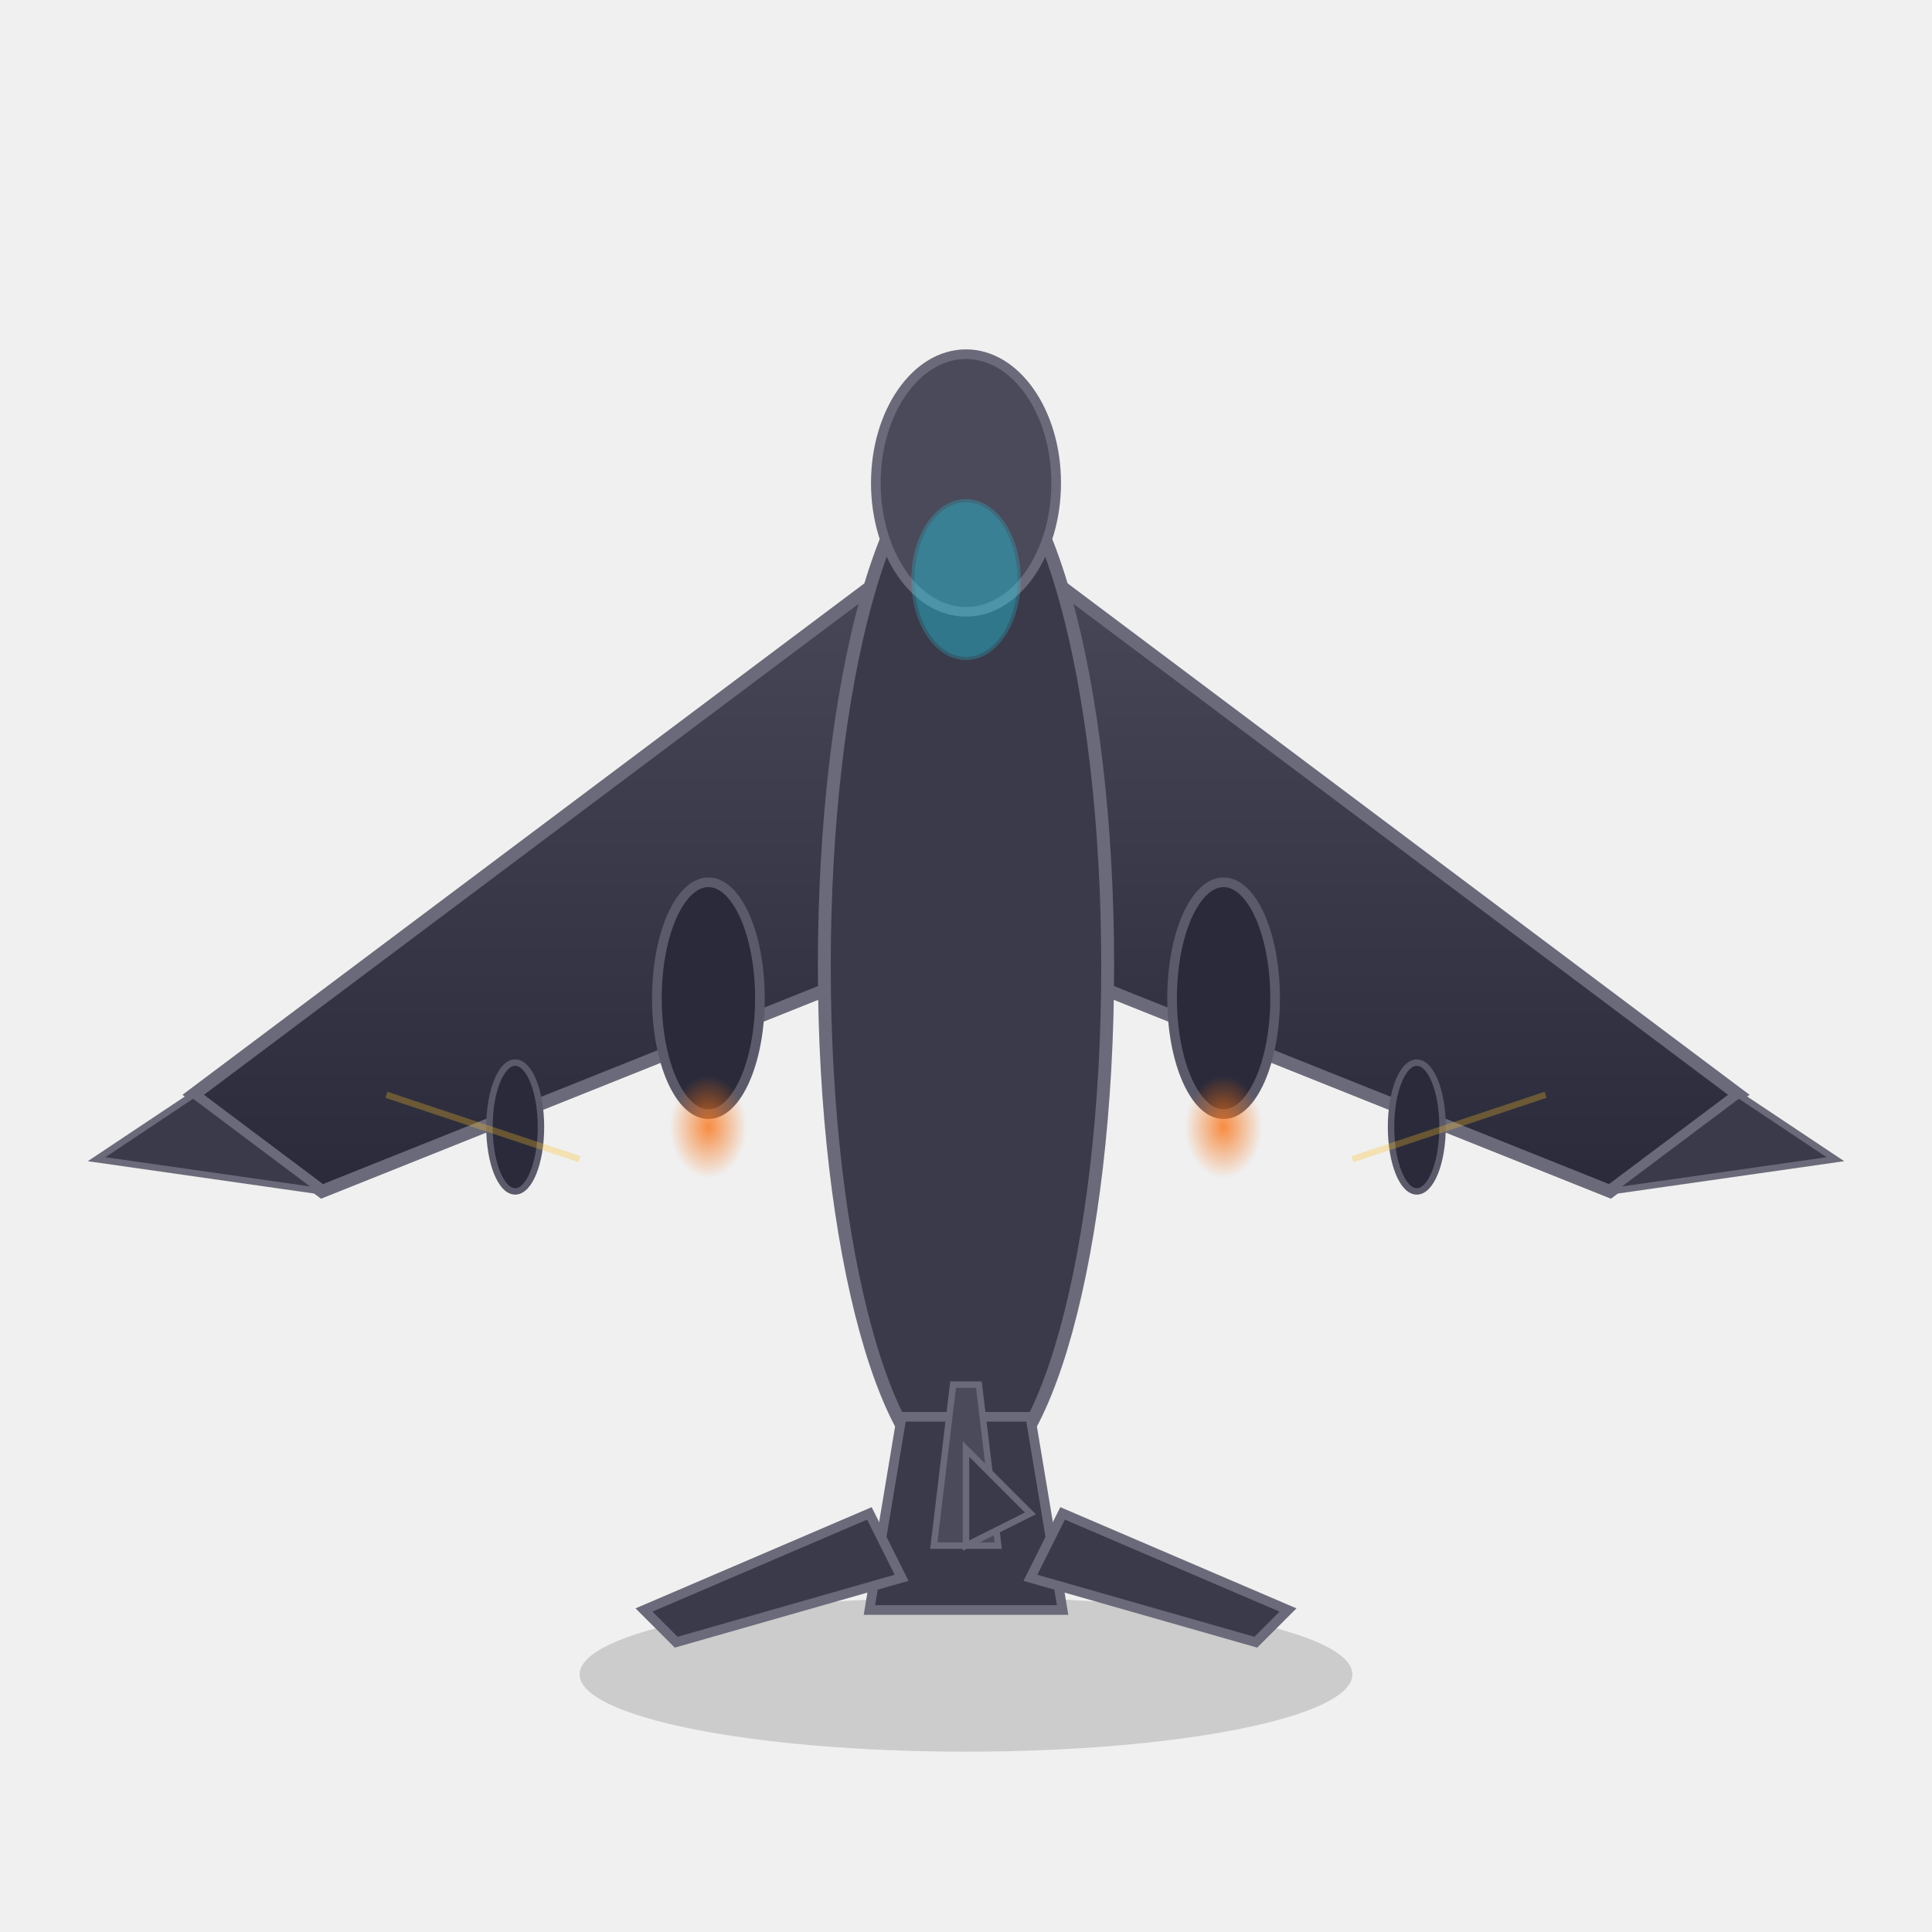
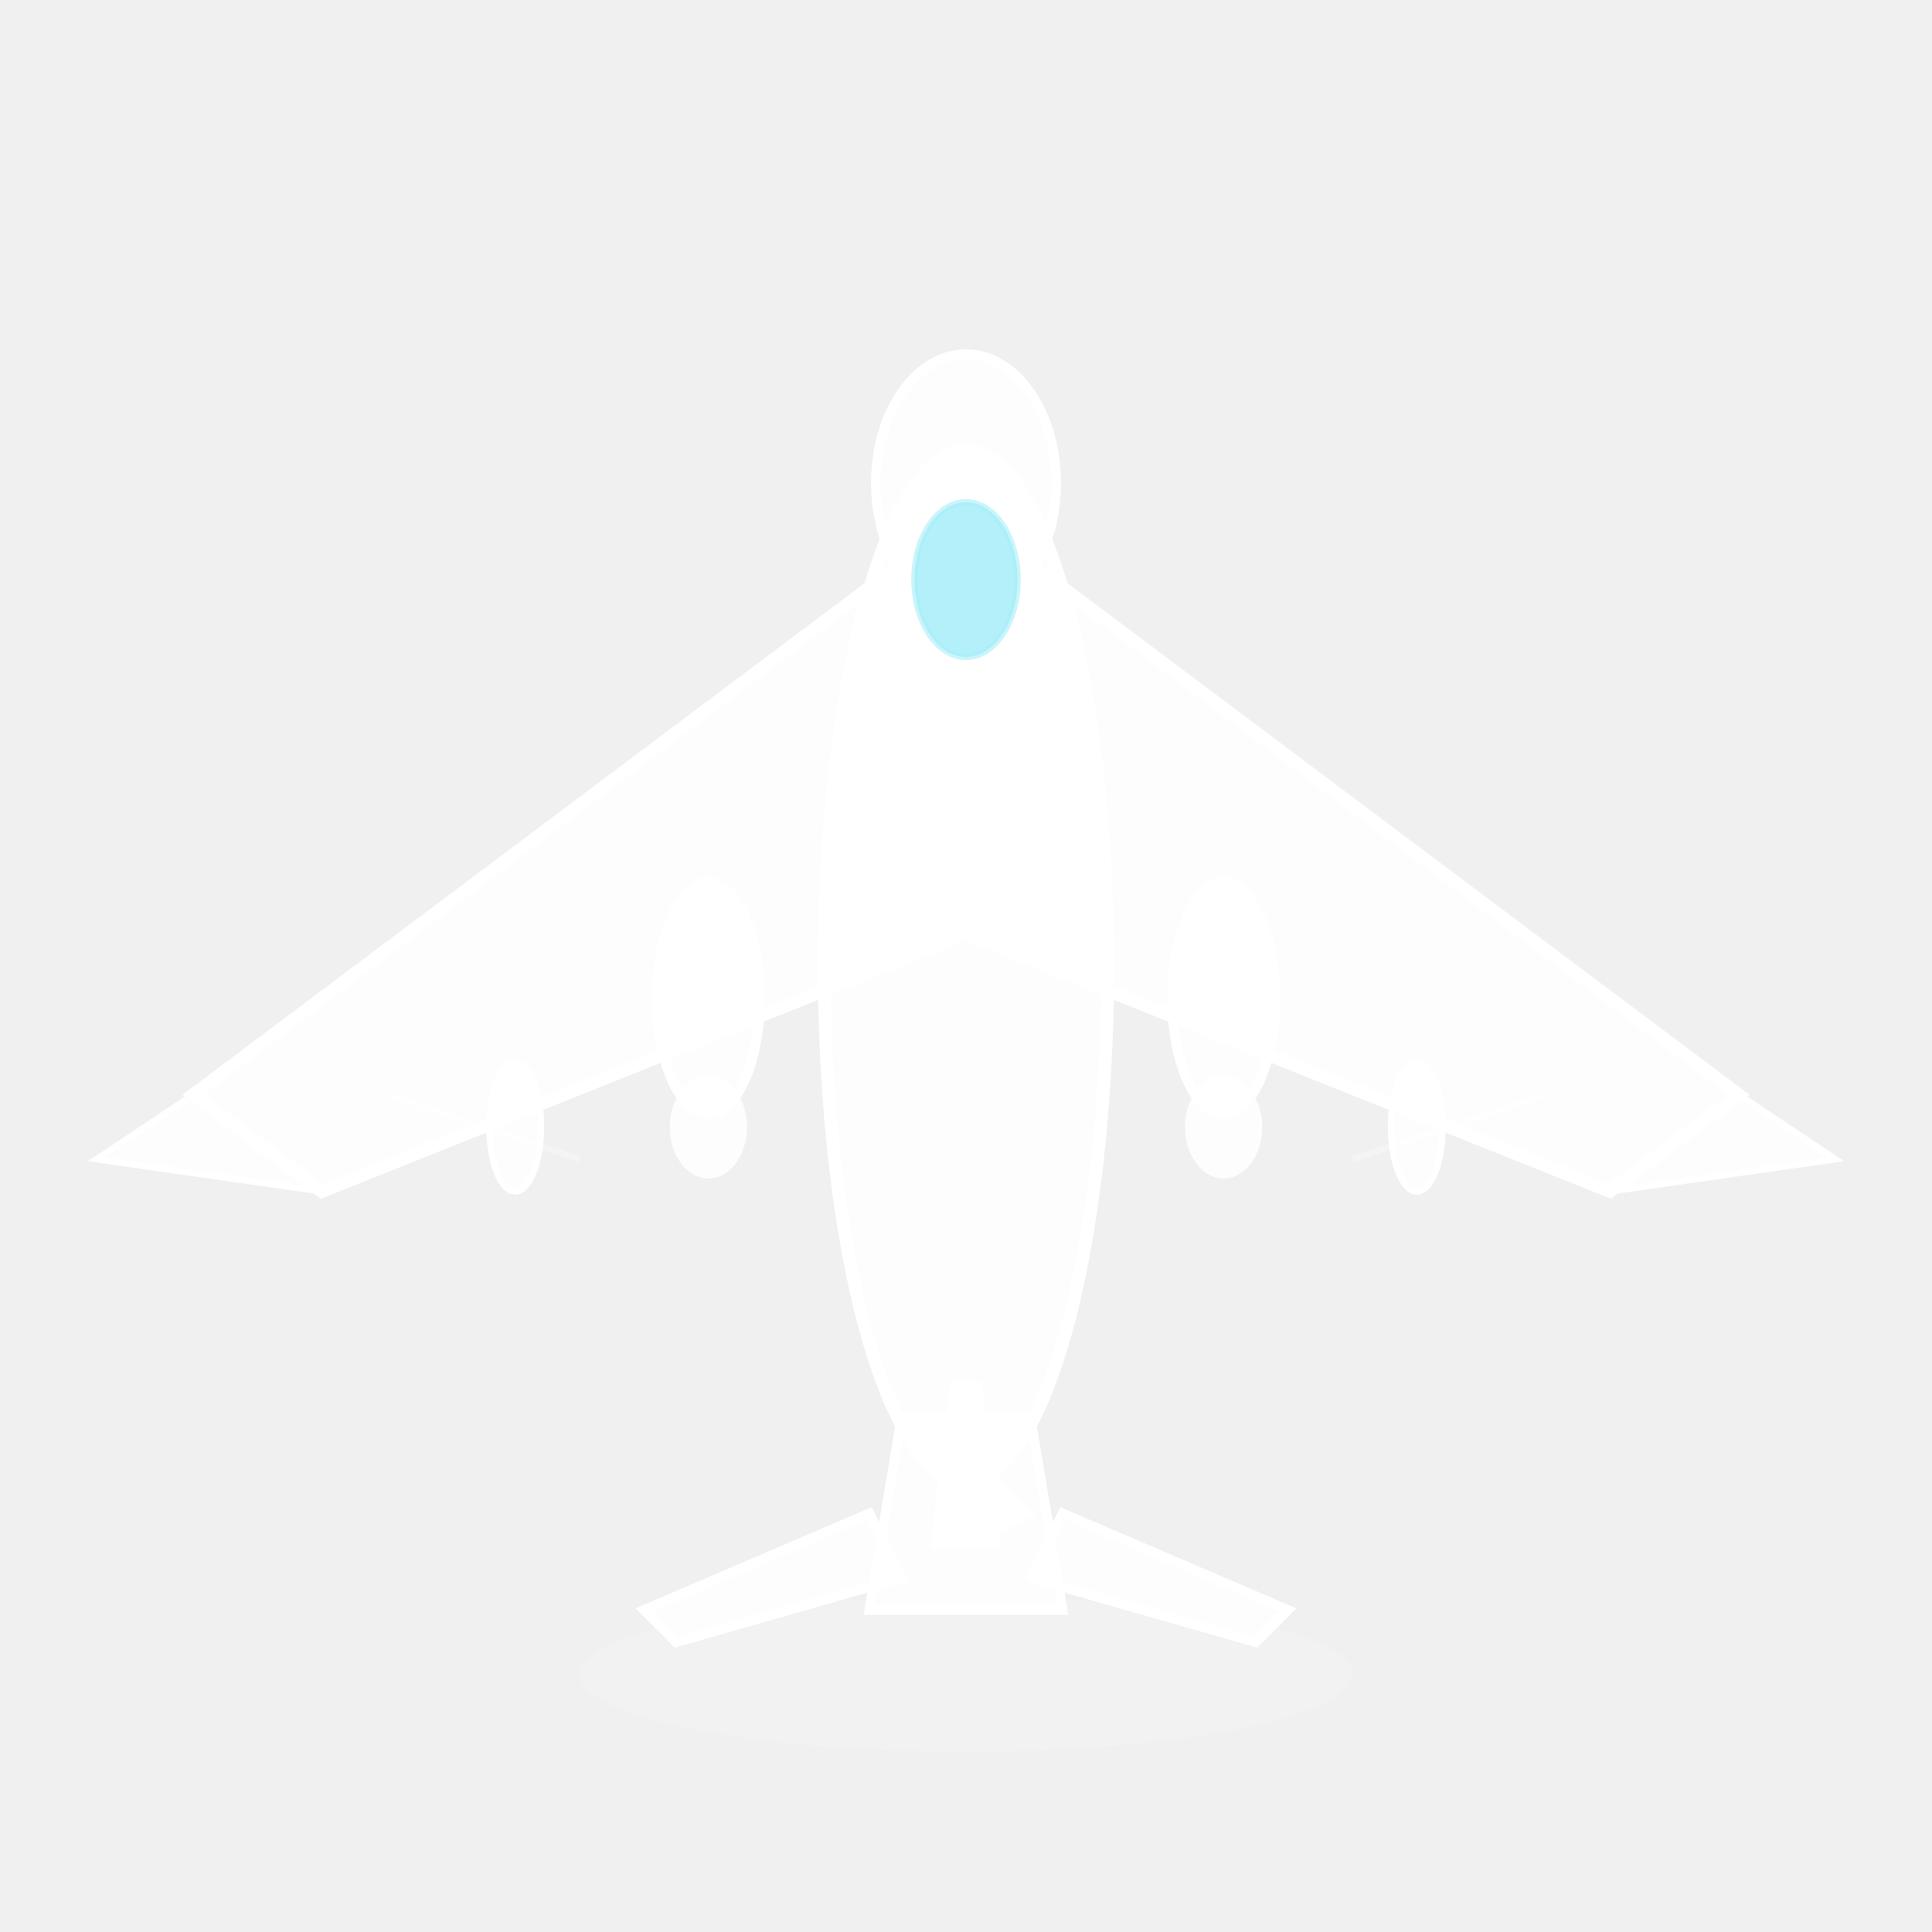
- <svg xmlns="http://www.w3.org/2000/svg" viewBox="0 0 300 300">
-   <defs>
-     <linearGradient id="bg" x1="0" y1="0" x2="0" y2="1">
-       <stop offset="0%" stop-color="#4a4a5a" />
-       <stop offset="100%" stop-color="#2a2a3a" />
-     </linearGradient>
-     <radialGradient id="eng" cx="0.5" cy="0.5" r="0.5">
-       <stop offset="0%" stop-color="#f97316" stop-opacity="0.8" />
-       <stop offset="100%" stop-color="#f97316" stop-opacity="0" />
-     </radialGradient>
-   </defs>
-   <ellipse cx="150" cy="260" rx="60" ry="12" fill="#000" opacity="0.15" />
-   <polygon points="150,80 30,170 50,185 150,145 250,185 270,170" fill="url(#bg)" stroke="#6a6a7a" stroke-width="2" />
-   <polygon points="30,170 15,180 50,185" fill="#3a3a4a" stroke="#6a6a7a" stroke-width="1" />
-   <polygon points="270,170 285,180 250,185" fill="#3a3a4a" stroke="#6a6a7a" stroke-width="1" />
-   <ellipse cx="150" cy="150" rx="22" ry="80" fill="#3a3a4a" stroke="#6a6a7a" stroke-width="2" />
-   <ellipse cx="150" cy="75" rx="14" ry="20" fill="#4a4a5a" stroke="#6a6a7a" stroke-width="1.5" />
+ <svg xmlns="http://www.w3.org/2000/svg" viewBox="0 0 300 300" fill-opacity="0.85">
+   <ellipse cx="150" cy="260" rx="60" ry="12" fill="#ffffff" opacity="0.15" />
+   <polygon points="150,80 30,170 50,185 150,145 250,185 270,170" fill="#ffffff" stroke="#ffffff" stroke-width="2" />
+   <polygon points="30,170 15,180 50,185" fill="#ffffff" stroke="#ffffff" stroke-width="1" />
+   <polygon points="270,170 285,180 250,185" fill="#ffffff" stroke="#ffffff" stroke-width="1" />
+   <ellipse cx="150" cy="150" rx="22" ry="80" fill="#ffffff" stroke="#ffffff" stroke-width="2" />
+   <ellipse cx="150" cy="75" rx="14" ry="20" fill="#ffffff" stroke="#ffffff" stroke-width="1.5" />
  <ellipse cx="150" cy="90" rx="8" ry="12" fill="#22d3ee" opacity="0.4" stroke="#22d3ee" stroke-width="1" stroke-opacity="0.6" />
-   <polygon points="140,220 160,220 165,250 135,250" fill="#3a3a4a" stroke="#6a6a7a" stroke-width="1.5" />
-   <polygon points="148,215 152,215 155,240 145,240" fill="#4a4a5a" stroke="#6a6a7a" stroke-width="1" />
-   <polygon points="150,240 150,225 160,235" fill="#3a3a4a" stroke="#6a6a7a" stroke-width="1" />
-   <polygon points="135,235 100,250 105,255 140,245" fill="#3a3a4a" stroke="#6a6a7a" stroke-width="1.5" />
-   <polygon points="165,235 200,250 195,255 160,245" fill="#3a3a4a" stroke="#6a6a7a" stroke-width="1.5" />
-   <ellipse cx="110" cy="155" rx="8" ry="18" fill="#2a2a3a" stroke="#5a5a6a" stroke-width="1.5" />
-   <ellipse cx="190" cy="155" rx="8" ry="18" fill="#2a2a3a" stroke="#5a5a6a" stroke-width="1.5" />
-   <ellipse cx="110" cy="175" rx="6" ry="8" fill="url(#eng)" />
-   <ellipse cx="190" cy="175" rx="6" ry="8" fill="url(#eng)" />
-   <ellipse cx="80" cy="175" rx="4" ry="10" fill="#2a2a3a" stroke="#5a5a6a" stroke-width="1" />
-   <ellipse cx="220" cy="175" rx="4" ry="10" fill="#2a2a3a" stroke="#5a5a6a" stroke-width="1" />
-   <line x1="60" y1="170" x2="90" y2="180" stroke="#fbbf24" stroke-width="1" opacity="0.3" />
-   <line x1="210" y1="180" x2="240" y2="170" stroke="#fbbf24" stroke-width="1" opacity="0.3" />
+   <polygon points="140,220 160,220 165,250 135,250" fill="#ffffff" stroke="#ffffff" stroke-width="1.5" />
+   <polygon points="148,215 152,215 155,240 145,240" fill="#ffffff" stroke="#ffffff" stroke-width="1" />
+   <polygon points="150,240 150,225 160,235" fill="#ffffff" stroke="#ffffff" stroke-width="1" />
+   <polygon points="135,235 100,250 105,255 140,245" fill="#ffffff" stroke="#ffffff" stroke-width="1.5" />
+   <polygon points="165,235 200,250 195,255 160,245" fill="#ffffff" stroke="#ffffff" stroke-width="1.5" />
+   <ellipse cx="110" cy="155" rx="8" ry="18" fill="#ffffff" stroke="#ffffff" stroke-width="1.5" />
+   <ellipse cx="190" cy="155" rx="8" ry="18" fill="#ffffff" stroke="#ffffff" stroke-width="1.5" />
+   <ellipse cx="110" cy="175" rx="6" ry="8" fill="#ffffff" />
+   <ellipse cx="190" cy="175" rx="6" ry="8" fill="#ffffff" />
+   <ellipse cx="80" cy="175" rx="4" ry="10" fill="#ffffff" stroke="#ffffff" stroke-width="1" />
+   <ellipse cx="220" cy="175" rx="4" ry="10" fill="#ffffff" stroke="#ffffff" stroke-width="1" />
+   <line x1="60" y1="170" x2="90" y2="180" stroke="#ffffff" stroke-width="1" opacity="0.3" />
+   <line x1="210" y1="180" x2="240" y2="170" stroke="#ffffff" stroke-width="1" opacity="0.3" />
</svg>
